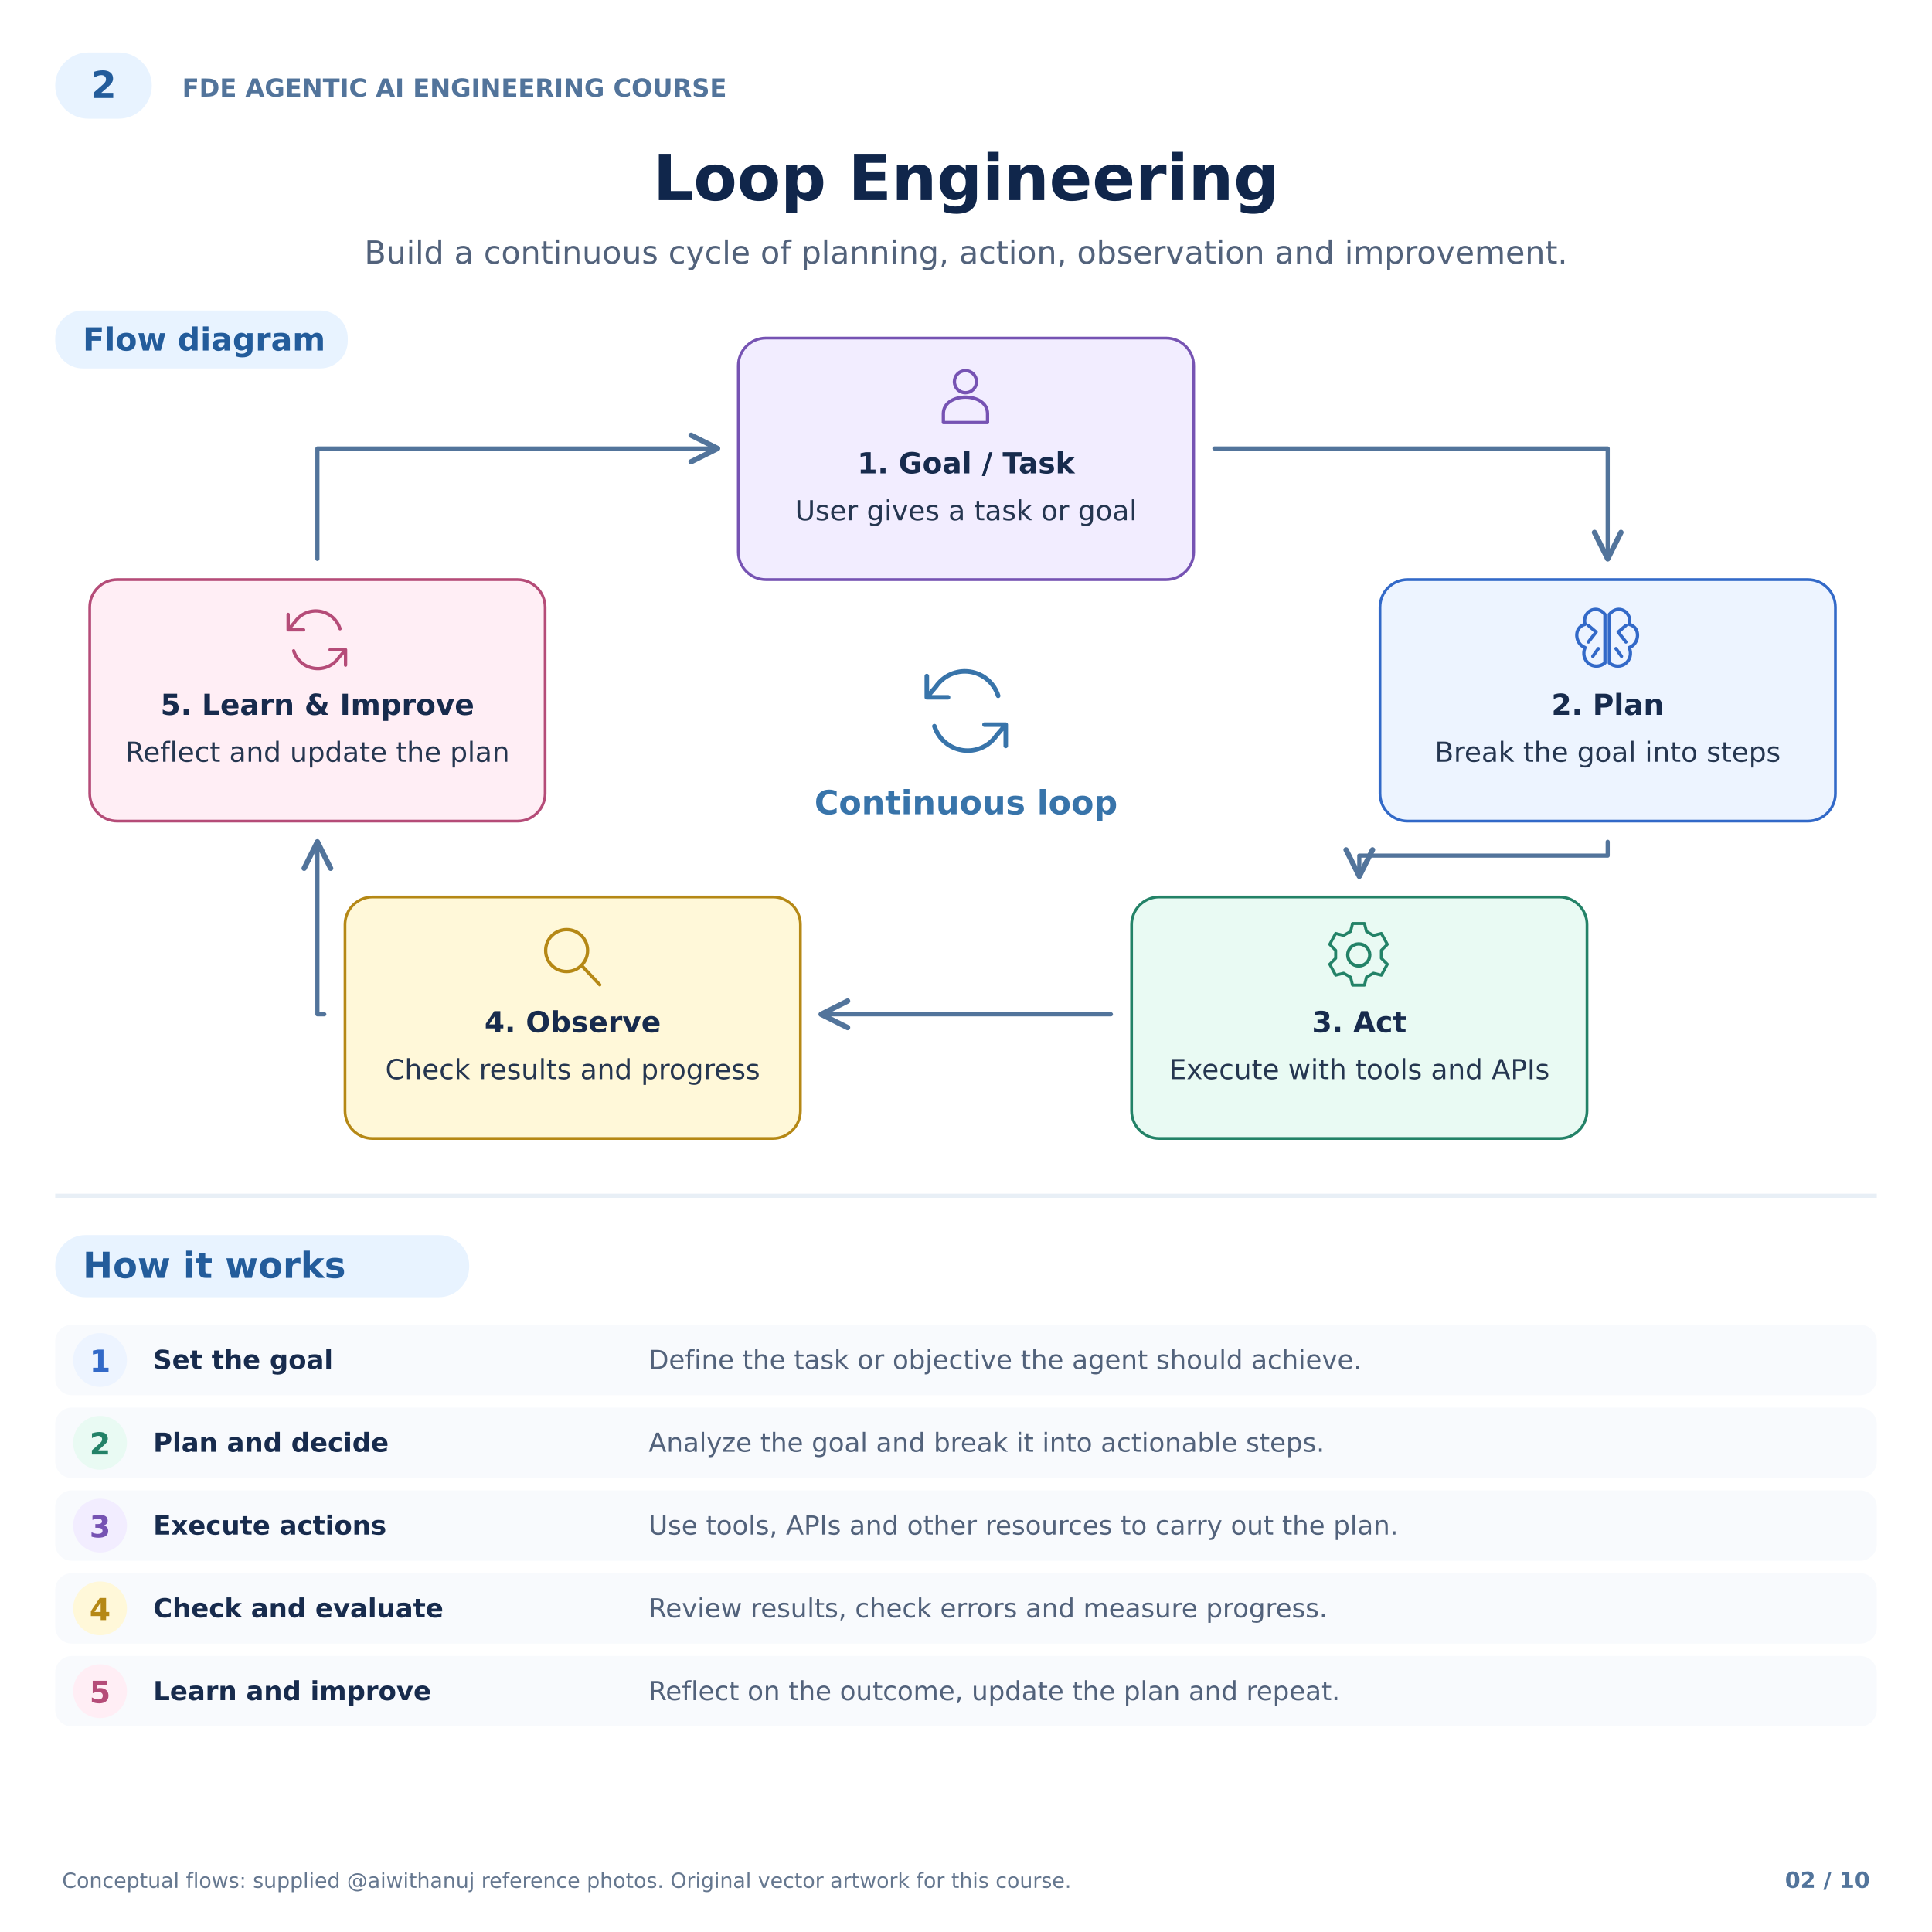
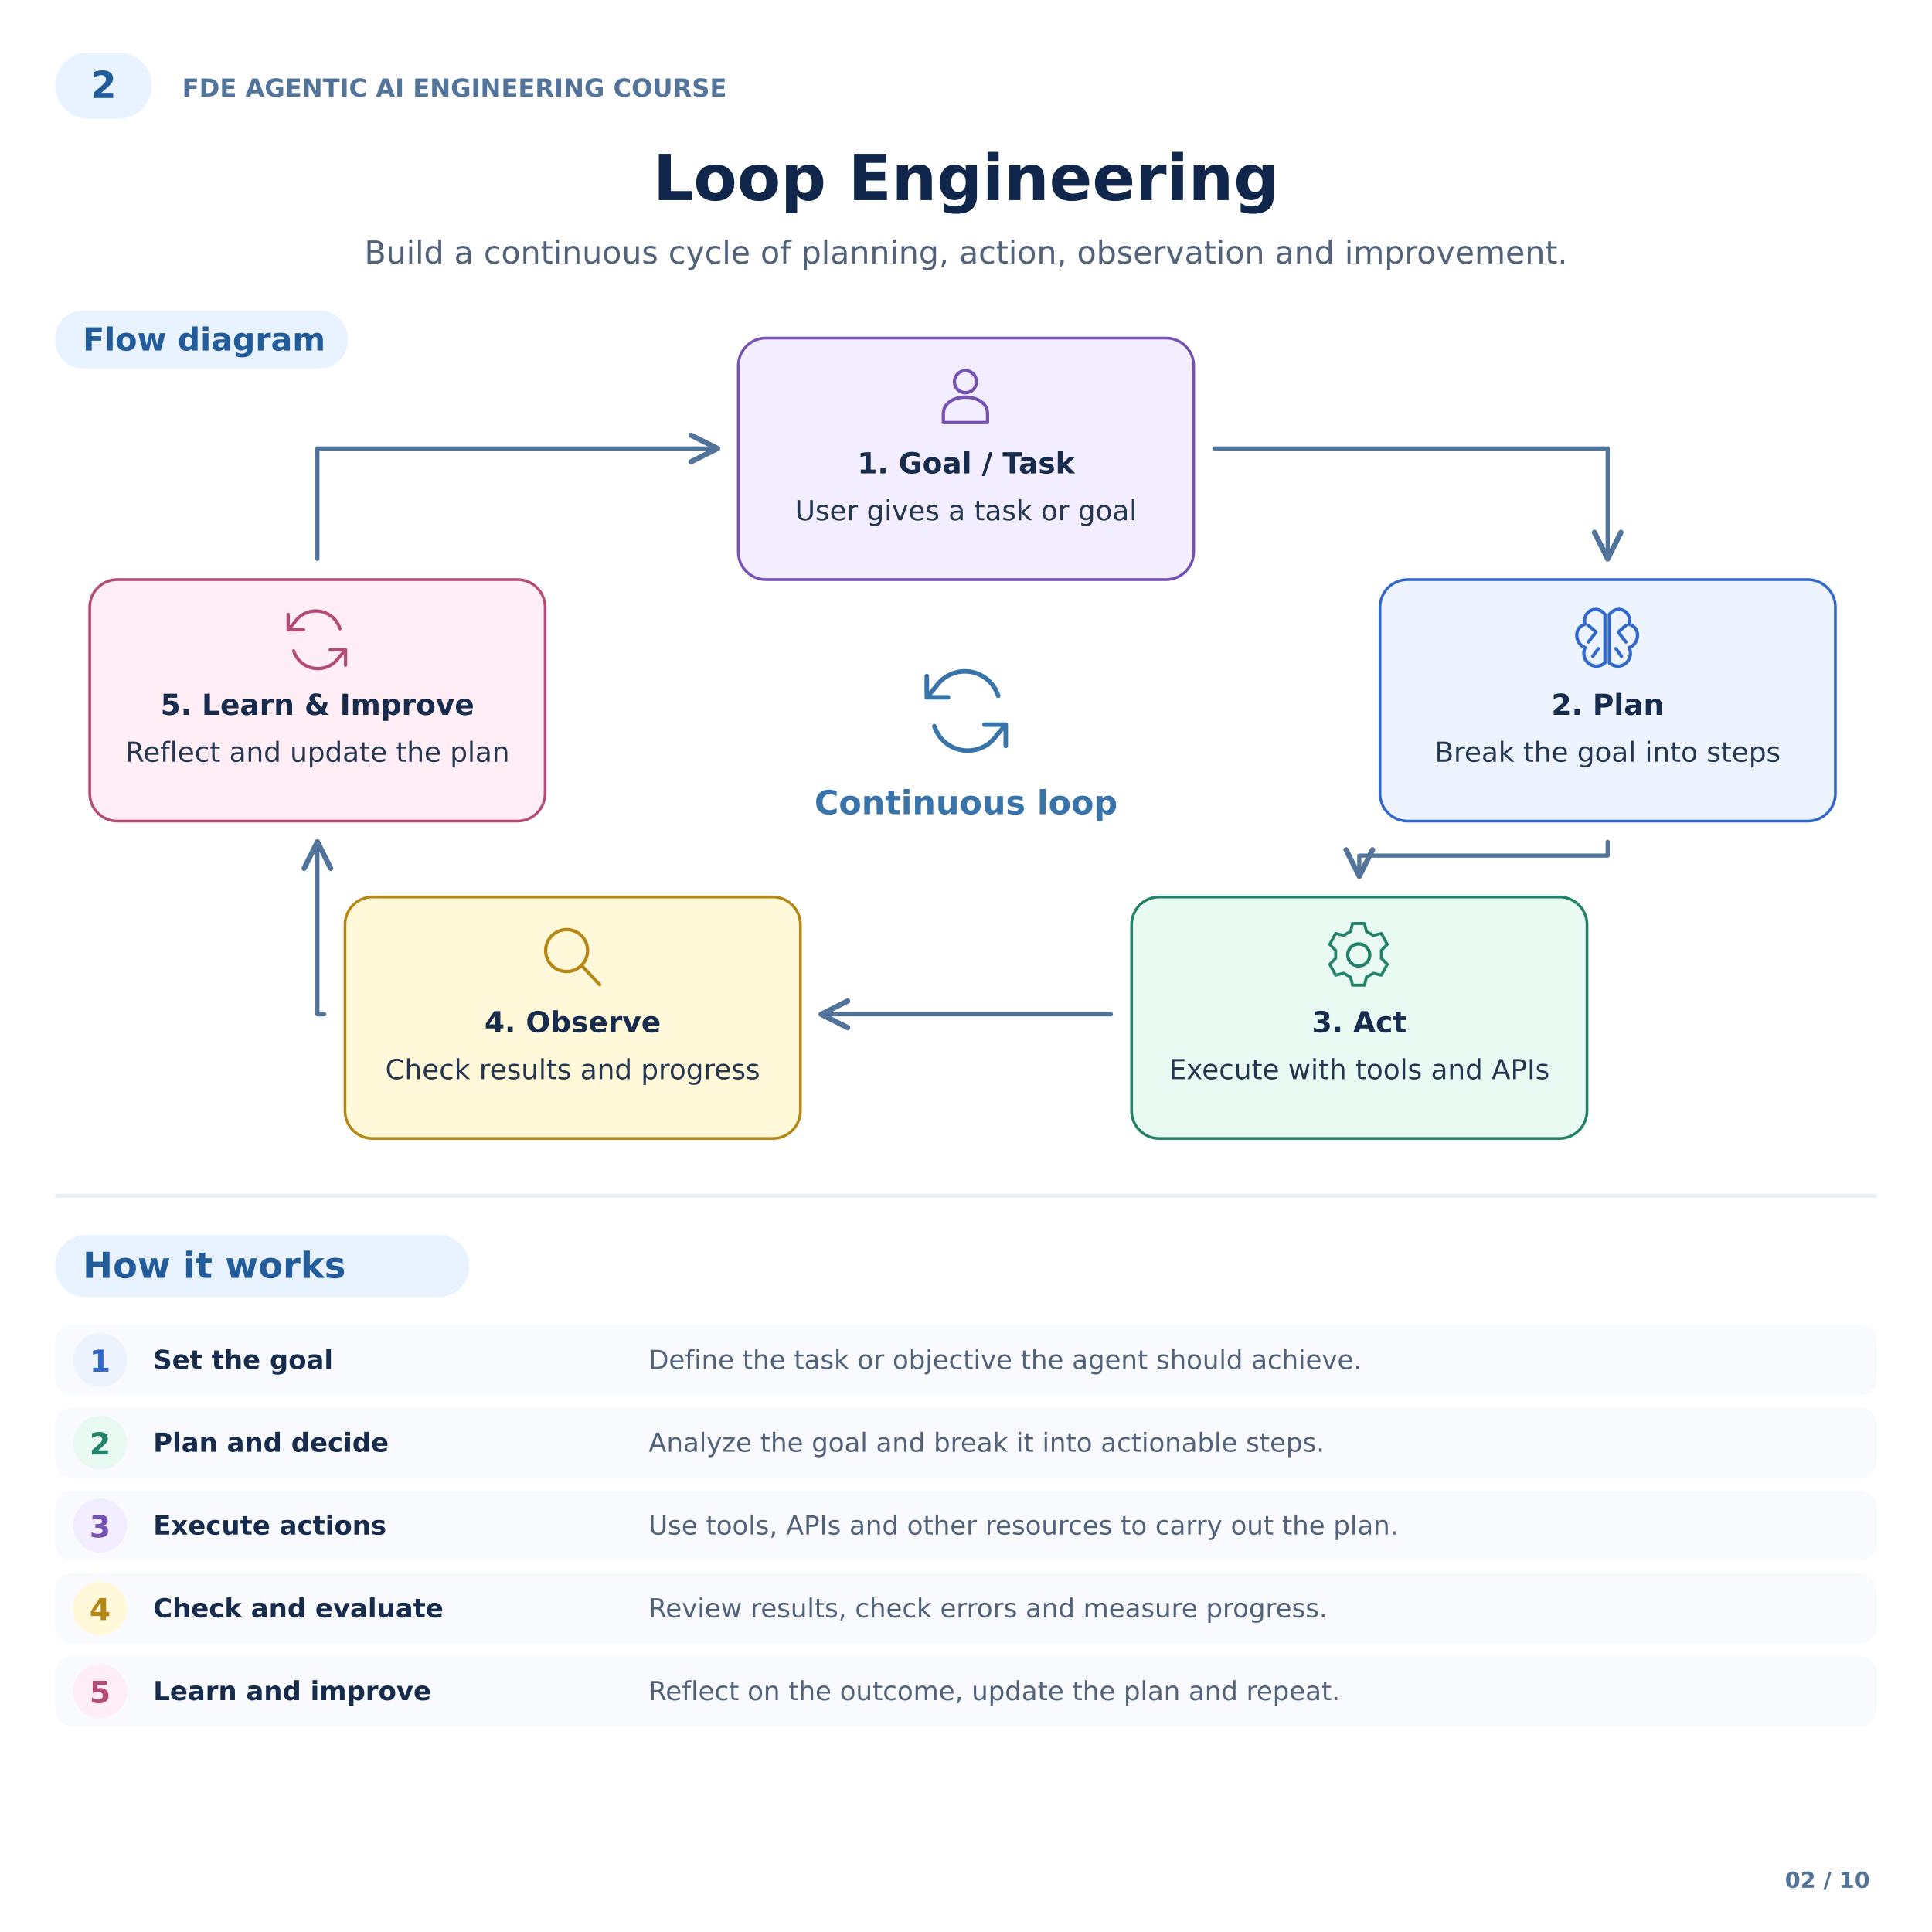
<svg xmlns="http://www.w3.org/2000/svg" width="1400" height="1400" viewBox="0 0 1400 1400" role="img" aria-labelledby="title desc">
  <defs>
    <marker id="arrow" viewBox="0 0 10 10" refX="9" refY="5" markerWidth="8" markerHeight="8" orient="auto-start-reverse">
      <path d="M1 1 9 5 1 9" fill="none" stroke="#52749b" stroke-width="1.6" stroke-linecap="round" stroke-linejoin="round" />
    </marker>
  </defs>
  <g font-family="DejaVu Sans,Arial,sans-serif">
    <rect x="0" y="0" width="1400" height="1400" rx="0" fill="#ffffff" stroke="none" stroke-width="2" />
    <rect x="40" y="38" width="70" height="48" rx="24" fill="#e8f3ff" stroke="none" stroke-width="2" />
    <text x="75" y="71" font-size="27" font-weight="700" fill="#235c9b" text-anchor="middle">2</text>
    <text x="132" y="70" font-size="18" font-weight="700" fill="#52749b" text-anchor="start">FDE AGENTIC AI ENGINEERING COURSE</text>
    <text x="700" y="145" font-size="46" font-weight="700" fill="#10264b" text-anchor="middle">Loop Engineering</text>
    <text x="700" y="191" font-size="23" font-weight="400" fill="#52627b" text-anchor="middle">Build a continuous cycle of planning, action, observation and improvement.</text>
    <rect x="40" y="225" width="212" height="42" rx="20" fill="#e8f3ff" stroke="none" stroke-width="2" />
    <text x="60" y="254" font-size="23" font-weight="700" fill="#235c9b" text-anchor="start">Flow diagram</text>
    <rect x="535" y="245" width="330" height="175" rx="20" fill="#f2edff" stroke="#7653b3" stroke-width="2" />
    <g transform="translate(674.0,263) scale(0.8)" fill="none" stroke="#7653b3" stroke-width="3" stroke-linecap="round" stroke-linejoin="round">
      <circle cx="32" cy="17" r="10" />
      <path d="M12 54v-8c0-20 40-20 40 0v8Z" />
    </g>
    <text x="700.0" y="343" font-size="21" font-weight="700" fill="#172b4d" text-anchor="middle">1. Goal / Task</text>
    <text x="700.0" y="377" font-size="20" font-weight="400" fill="#253650" text-anchor="middle">User gives a task or goal</text>
    <rect x="1000" y="420" width="330" height="175" rx="20" fill="#edf4ff" stroke="#3269c8" stroke-width="2" />
    <g transform="translate(1139.0,438) scale(0.8)" fill="none" stroke="#3269c8" stroke-width="3" stroke-linecap="round" stroke-linejoin="round">
      <path d="M30 9c-8-10-21-2-18 9C1 21 3 36 12 39c-5 12 8 22 18 14V9Z M34 9c8-10 21-2 18 9 11 3 9 18 0 21 5 12-8 22-18 14V9Z M15 19l7 6-7 9 M49 19l-7 6 7 9 M19 47l5-7 M45 47l-5-7" />
    </g>
    <text x="1165.0" y="518" font-size="21" font-weight="700" fill="#172b4d" text-anchor="middle">2. Plan</text>
    <text x="1165.0" y="552" font-size="20" font-weight="400" fill="#253650" text-anchor="middle">Break the goal into steps</text>
    <rect x="820" y="650" width="330" height="175" rx="20" fill="#e9faf3" stroke="#238267" stroke-width="2" />
    <g transform="translate(959.0,668) scale(0.8)" fill="none" stroke="#238267" stroke-width="3" stroke-linecap="round" stroke-linejoin="round">
      <path d="m26 5 12 0 2 8 7 4 8-2 6 11-6 6v8l6 6-6 11-8-2-7 4-2 8H26l-2-8-7-4-8 2-6-11 6-6v-8l-6-6 6-11 8 2 7-4Z" transform="translate(3,-3) scale(.9)" />
      <circle cx="32" cy="30" r="10" />
    </g>
    <text x="985.0" y="748" font-size="21" font-weight="700" fill="#172b4d" text-anchor="middle">3. Act</text>
    <text x="985.0" y="782" font-size="20" font-weight="400" fill="#253650" text-anchor="middle">Execute with tools and APIs</text>
    <rect x="250" y="650" width="330" height="175" rx="20" fill="#fff8d9" stroke="#b58815" stroke-width="2" />
    <g transform="translate(389.0,668) scale(0.8)" fill="none" stroke="#b58815" stroke-width="3" stroke-linecap="round" stroke-linejoin="round">
      <circle cx="27" cy="26" r="19" />
      <path d="m41 40 16 17" />
    </g>
    <text x="415.0" y="748" font-size="21" font-weight="700" fill="#172b4d" text-anchor="middle">4. Observe</text>
    <text x="415.0" y="782" font-size="20" font-weight="400" fill="#253650" text-anchor="middle">Check results and progress</text>
    <rect x="65" y="420" width="330" height="175" rx="20" fill="#ffeef5" stroke="#b54c78" stroke-width="2" />
    <g transform="translate(204.0,438) scale(0.8)" fill="none" stroke="#b54c78" stroke-width="3" stroke-linecap="round" stroke-linejoin="round">
      <path d="M53 22A23 23 0 0 0 12 16L6 23 M6 9v14h14 M11 42a23 23 0 0 0 41 6l6-7 M58 55V41H44" />
    </g>
    <text x="230.0" y="518" font-size="21" font-weight="700" fill="#172b4d" text-anchor="middle">5. Learn &amp; Improve</text>
    <text x="230.0" y="552" font-size="20" font-weight="400" fill="#253650" text-anchor="middle">Reflect and update the plan</text>
    <path d="M880 325H1165V405" fill="none" stroke="#52749b" stroke-width="3" stroke-linecap="round" stroke-linejoin="round" marker-end="url(#arrow)" />
    <path d="M1165 610V620H985V635" fill="none" stroke="#52749b" stroke-width="3" stroke-linecap="round" stroke-linejoin="round" marker-end="url(#arrow)" />
    <path d="M805 735H595" fill="none" stroke="#52749b" stroke-width="3" stroke-linecap="round" stroke-linejoin="round" marker-end="url(#arrow)" />
    <path d="M235 735H230V610" fill="none" stroke="#52749b" stroke-width="3" stroke-linecap="round" stroke-linejoin="round" marker-end="url(#arrow)" />
    <path d="M230 405V325H520" fill="none" stroke="#52749b" stroke-width="3" stroke-linecap="round" stroke-linejoin="round" marker-end="url(#arrow)" />
    <g transform="translate(665,480) scale(1.1)" fill="none" stroke="#3874aa" stroke-width="3" stroke-linecap="round" stroke-linejoin="round">
      <path d="M53 22A23 23 0 0 0 12 16L6 23 M6 9v14h14 M11 42a23 23 0 0 0 41 6l6-7 M58 55V41H44" />
    </g>
    <text x="700" y="590" font-size="24" font-weight="700" fill="#3874aa" text-anchor="middle">Continuous loop</text>
    <rect x="40" y="865" width="1320" height="3" rx="0" fill="#e8eff6" stroke="none" stroke-width="2" />
    <rect x="40" y="895" width="300" height="45" rx="22" fill="#e8f3ff" stroke="none" stroke-width="2" />
    <text x="60" y="926" font-size="26" font-weight="700" fill="#235c9b" text-anchor="start">How it works</text>
    <rect x="40" y="960" width="1320" height="51" rx="12" fill="#f8fafd" stroke="none" stroke-width="2" />
    <rect x="53" y="966" width="39" height="39" rx="20" fill="#edf4ff" stroke="none" stroke-width="2" />
    <text x="72.5" y="994" font-size="22" font-weight="700" fill="#3269c8" text-anchor="middle">1</text>
    <text x="111" y="992" font-size="19" font-weight="700" fill="#172b4d" text-anchor="start">Set the goal</text>
    <text x="470" y="992" font-size="19" font-weight="400" fill="#52627b" text-anchor="start">Define the task or objective the agent should achieve.</text>
    <rect x="40" y="1020" width="1320" height="51" rx="12" fill="#f8fafd" stroke="none" stroke-width="2" />
    <rect x="53" y="1026" width="39" height="39" rx="20" fill="#e9faf3" stroke="none" stroke-width="2" />
    <text x="72.5" y="1054" font-size="22" font-weight="700" fill="#238267" text-anchor="middle">2</text>
    <text x="111" y="1052" font-size="19" font-weight="700" fill="#172b4d" text-anchor="start">Plan and decide</text>
    <text x="470" y="1052" font-size="19" font-weight="400" fill="#52627b" text-anchor="start">Analyze the goal and break it into actionable steps.</text>
    <rect x="40" y="1080" width="1320" height="51" rx="12" fill="#f8fafd" stroke="none" stroke-width="2" />
    <rect x="53" y="1086" width="39" height="39" rx="20" fill="#f2edff" stroke="none" stroke-width="2" />
    <text x="72.5" y="1114" font-size="22" font-weight="700" fill="#7653b3" text-anchor="middle">3</text>
    <text x="111" y="1112" font-size="19" font-weight="700" fill="#172b4d" text-anchor="start">Execute actions</text>
    <text x="470" y="1112" font-size="19" font-weight="400" fill="#52627b" text-anchor="start">Use tools, APIs and other resources to carry out the plan.</text>
    <rect x="40" y="1140" width="1320" height="51" rx="12" fill="#f8fafd" stroke="none" stroke-width="2" />
    <rect x="53" y="1146" width="39" height="39" rx="20" fill="#fff8d9" stroke="none" stroke-width="2" />
    <text x="72.5" y="1174" font-size="22" font-weight="700" fill="#b58815" text-anchor="middle">4</text>
    <text x="111" y="1172" font-size="19" font-weight="700" fill="#172b4d" text-anchor="start">Check and evaluate</text>
    <text x="470" y="1172" font-size="19" font-weight="400" fill="#52627b" text-anchor="start">Review results, check errors and measure progress.</text>
    <rect x="40" y="1200" width="1320" height="51" rx="12" fill="#f8fafd" stroke="none" stroke-width="2" />
    <rect x="53" y="1206" width="39" height="39" rx="20" fill="#ffeef5" stroke="none" stroke-width="2" />
    <text x="72.5" y="1234" font-size="22" font-weight="700" fill="#b54c78" text-anchor="middle">5</text>
    <text x="111" y="1232" font-size="19" font-weight="700" fill="#172b4d" text-anchor="start">Learn and improve</text>
    <text x="470" y="1232" font-size="19" font-weight="400" fill="#52627b" text-anchor="start">Reflect on the outcome, update the plan and repeat.</text>
-     <text x="45" y="1368" font-size="15" font-weight="400" fill="#65778f" text-anchor="start">Conceptual flows: supplied @aiwithanuj reference photos. Original vector artwork for this course.</text>
    <text x="1355" y="1368" font-size="16" font-weight="700" fill="#52749b" text-anchor="end">02 / 10</text>
  </g>
</svg>
